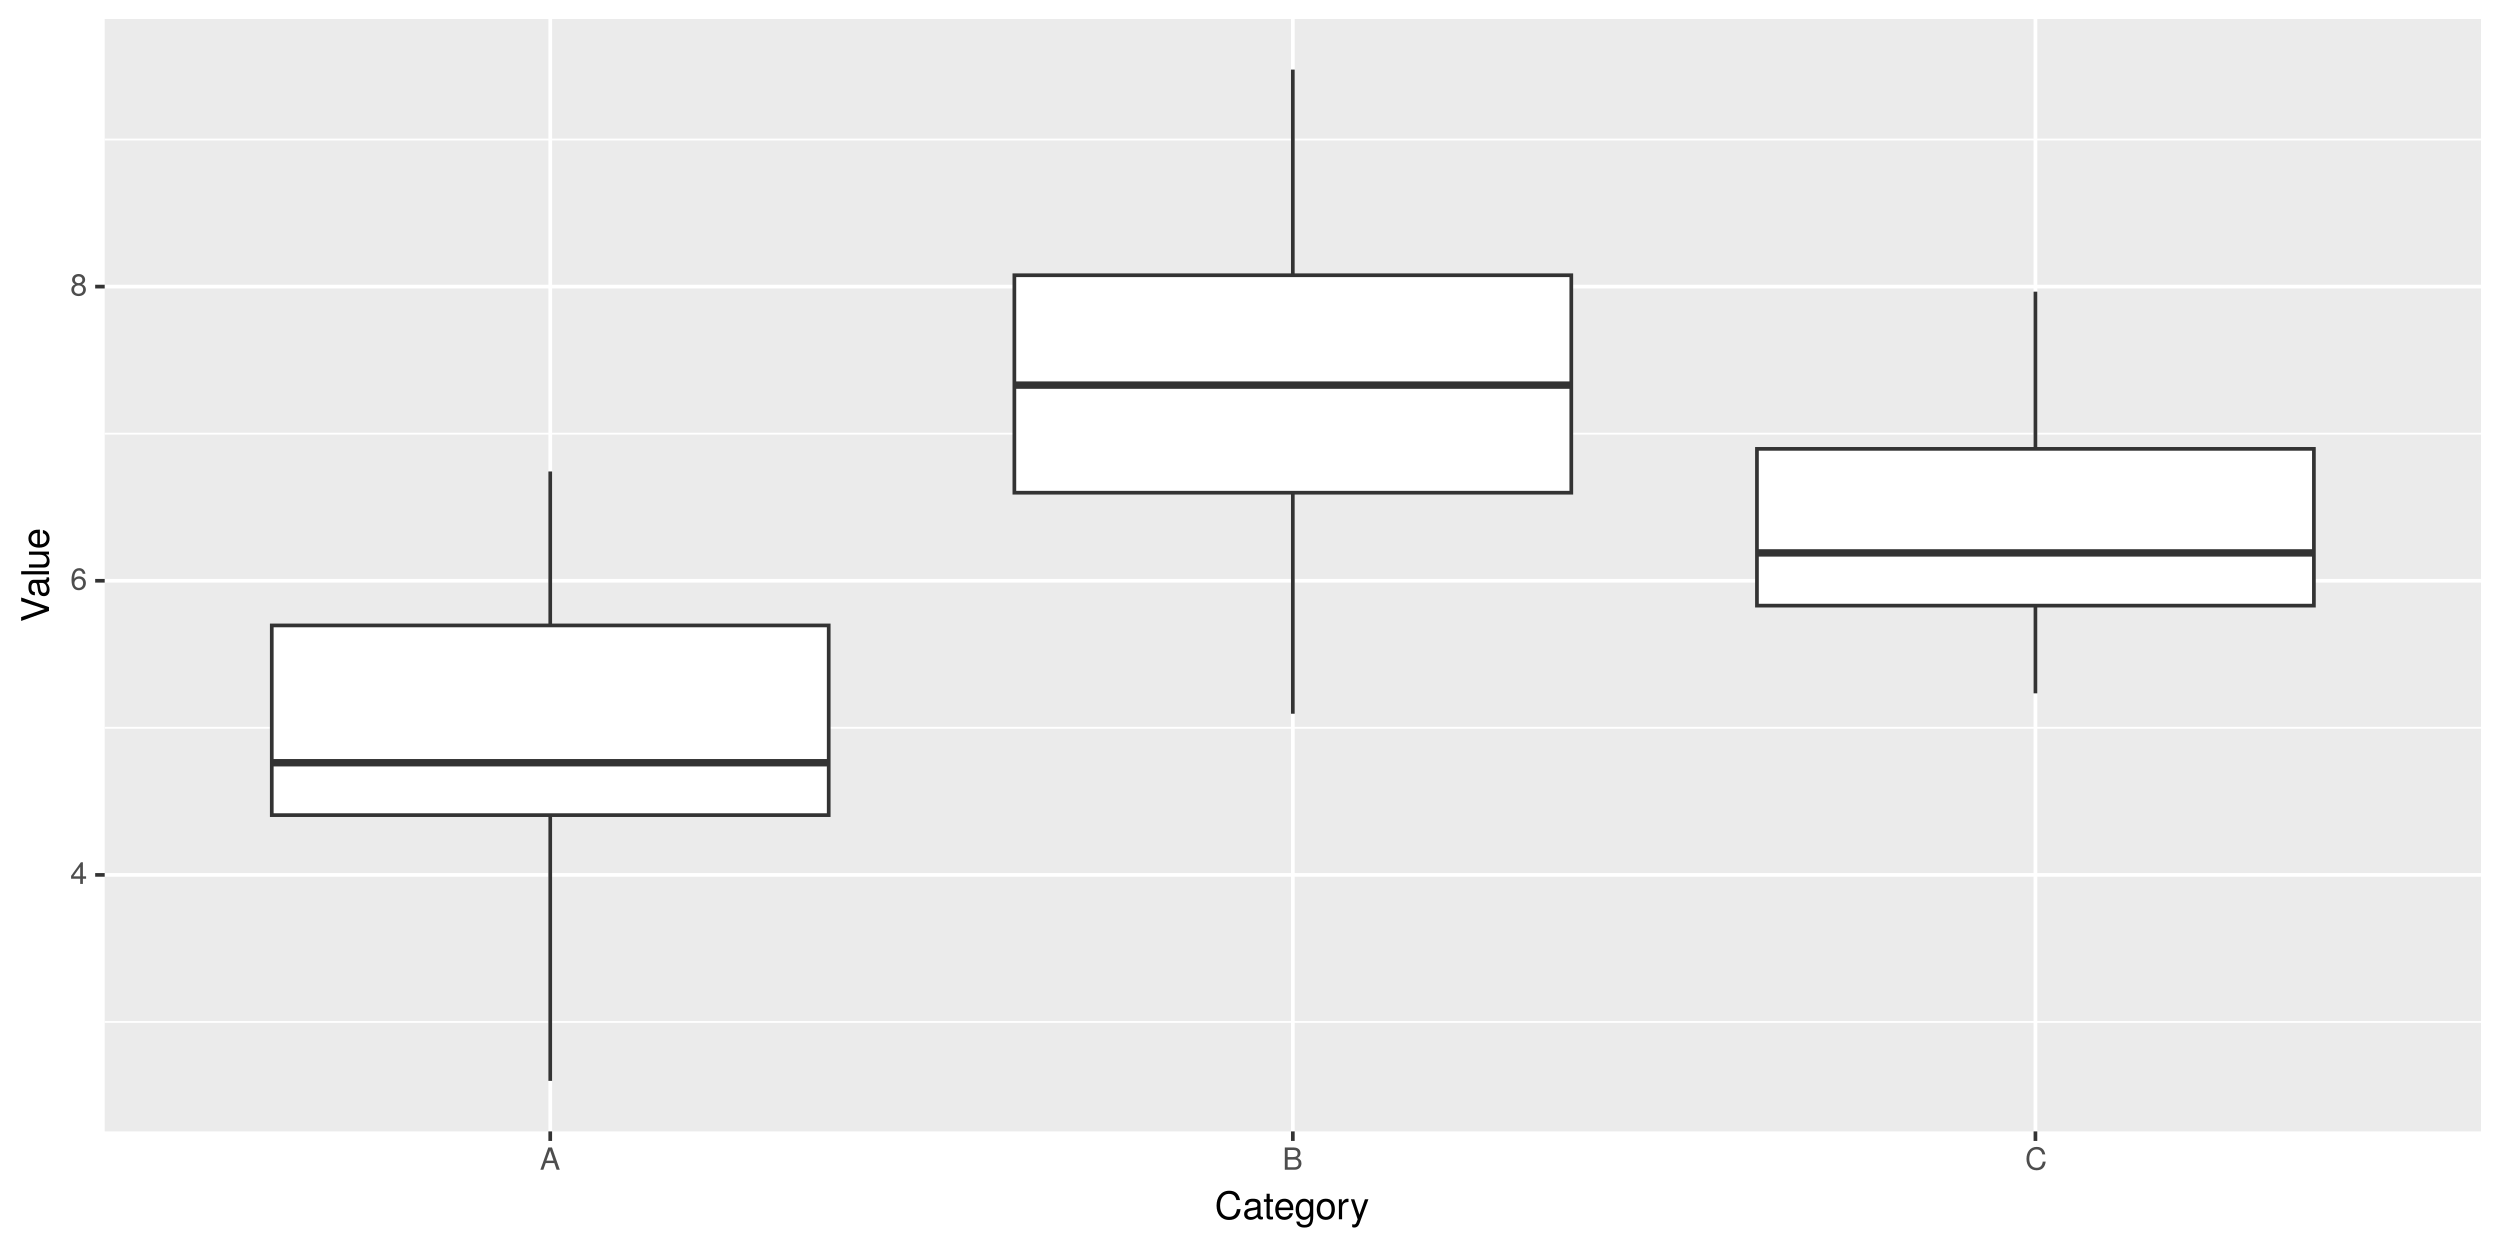
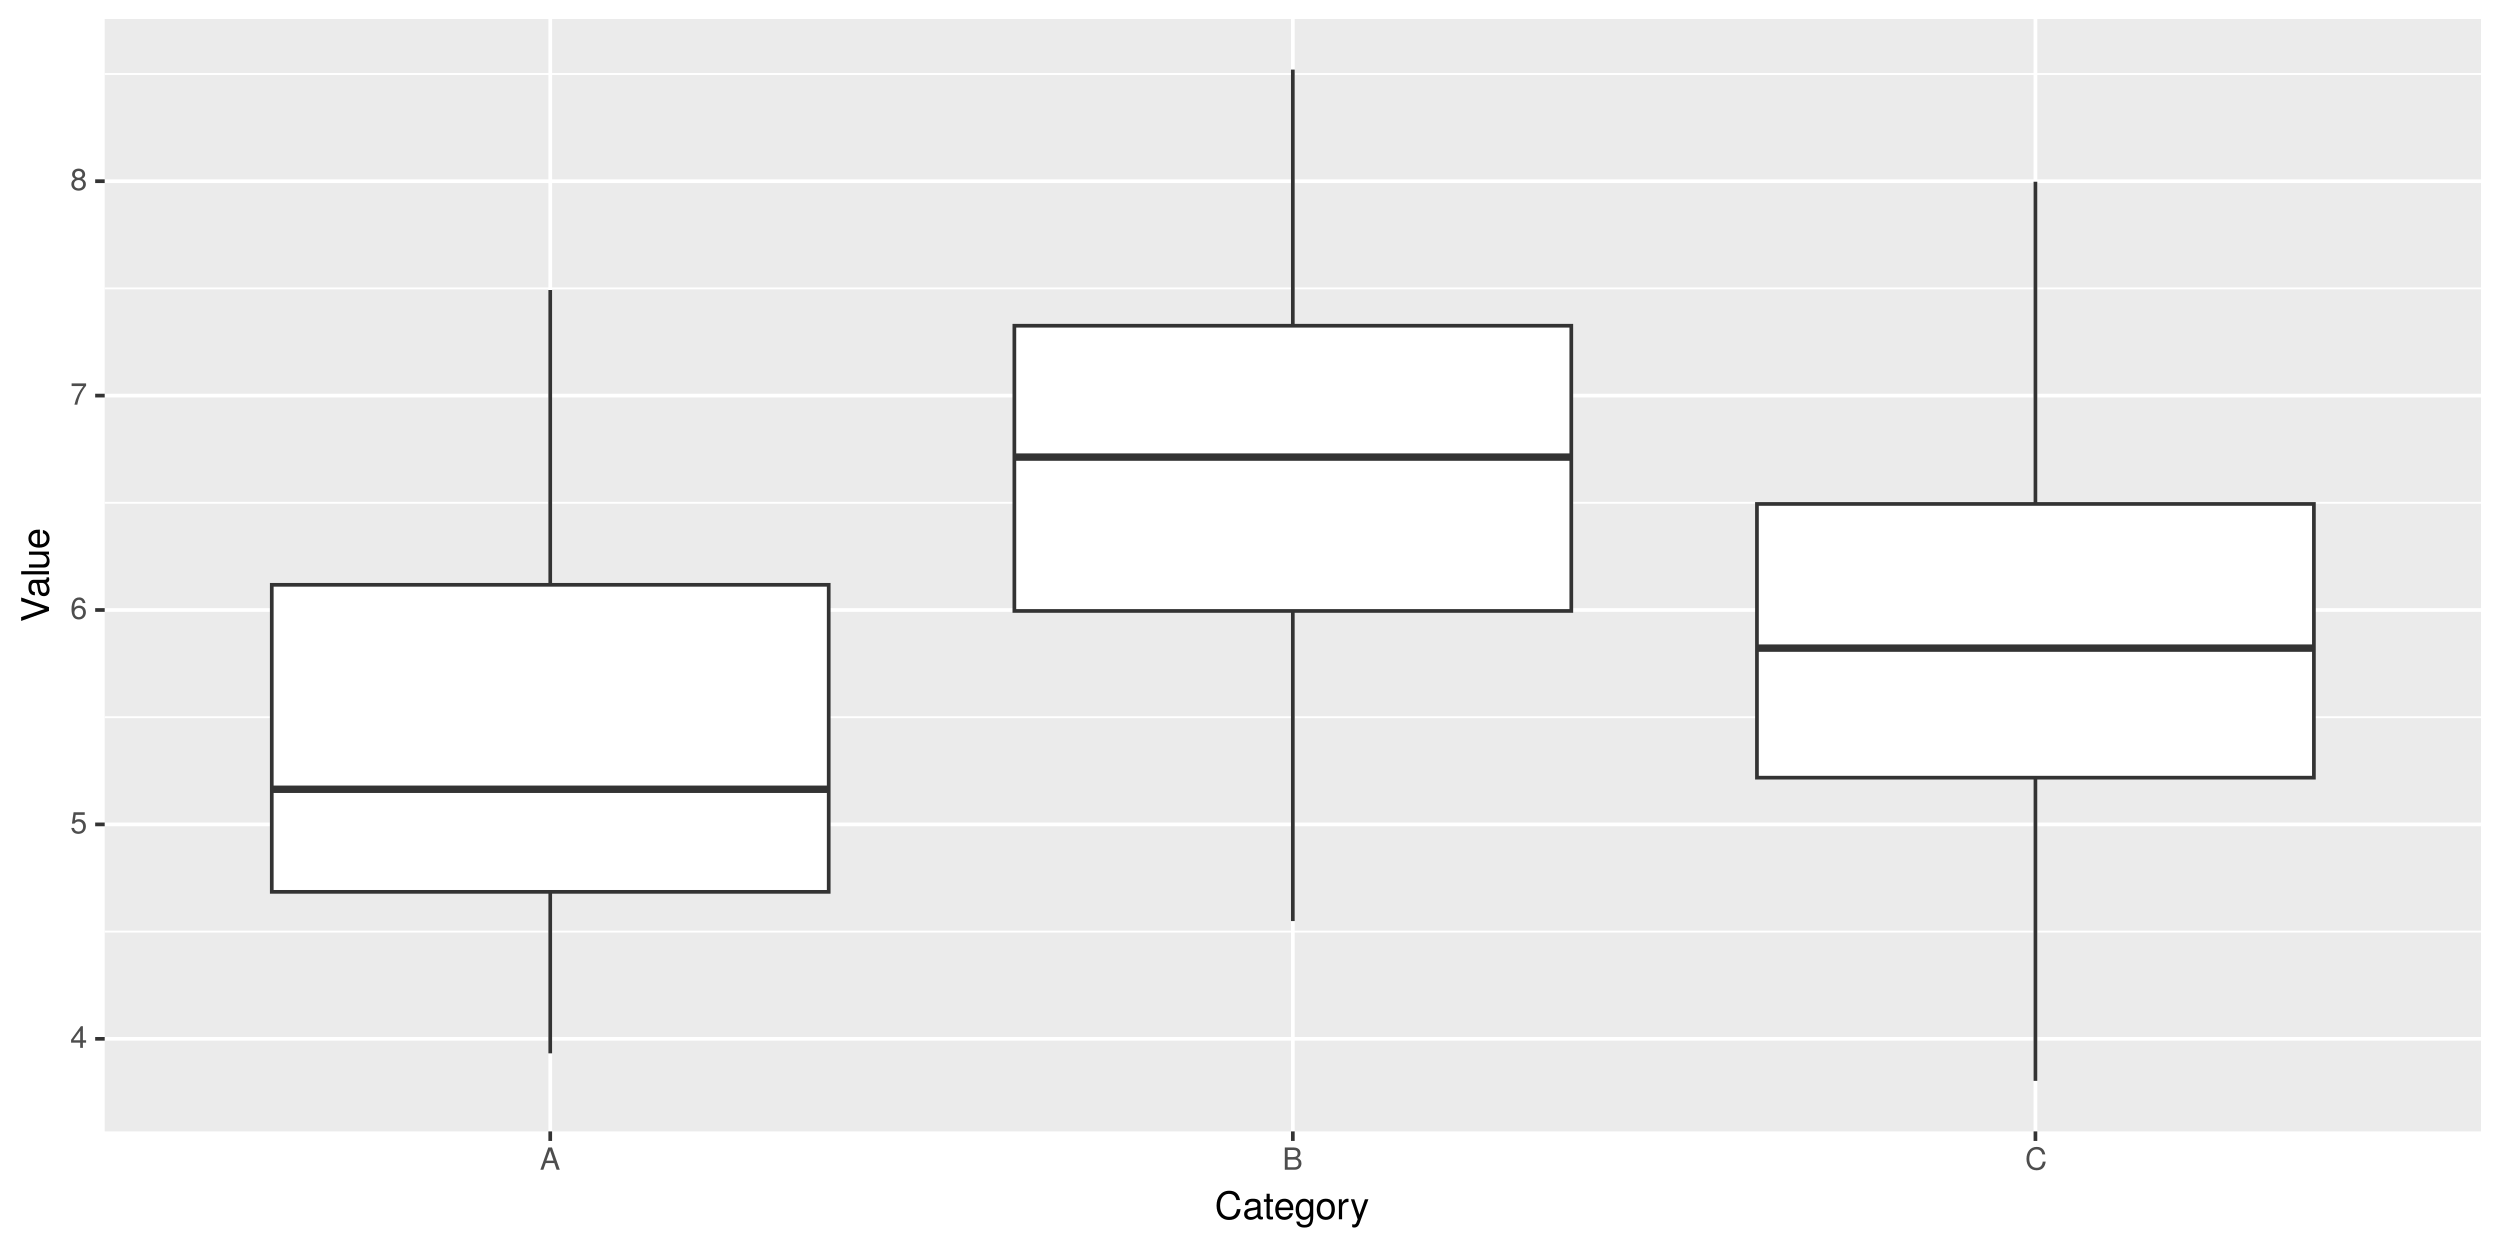
<svg xmlns="http://www.w3.org/2000/svg" xmlns:xlink="http://www.w3.org/1999/xlink" width="720" height="360" viewBox="0 0 720 360">
  <defs>
    <g>
      <g id="glyph-0-0">
        <path d="M 4.578 -1.5 L 4.578 -2.188 L 3.656 -2.188 L 3.656 -6.234 L 3.078 -6.234 L 0.25 -2.312 L 0.25 -1.5 L 2.875 -1.5 L 2.875 0 L 3.656 0 L 3.656 -1.5 Z M 2.875 -2.188 L 0.922 -2.188 L 2.875 -4.922 Z M 2.875 -2.188 " />
      </g>
      <g id="glyph-0-1">
+         <path d="M 4.516 -2.062 C 4.516 -3.297 3.688 -4.109 2.5 -4.109 C 2.062 -4.109 1.703 -4 1.344 -3.734 L 1.594 -5.344 L 4.188 -5.344 L 4.188 -6.109 L 0.969 -6.109 L 0.5 -2.844 L 1.219 -2.844 C 1.578 -3.266 1.875 -3.422 2.359 -3.422 C 3.188 -3.422 3.719 -2.891 3.719 -1.969 C 3.719 -1.062 3.203 -0.547 2.359 -0.547 C 1.688 -0.547 1.266 -0.891 1.078 -1.594 L 0.312 -1.594 C 0.562 -0.359 1.266 0.125 2.375 0.125 C 3.641 0.125 4.516 -0.75 4.516 -2.062 Z M 4.516 -2.062 " />
+       </g>
+       <g id="glyph-0-2">
        <path d="M 4.516 -1.938 C 4.516 -3.094 3.719 -3.875 2.609 -3.875 C 1.984 -3.875 1.5 -3.641 1.172 -3.188 C 1.172 -4.703 1.672 -5.547 2.562 -5.547 C 3.109 -5.547 3.484 -5.203 3.609 -4.609 L 4.375 -4.609 C 4.234 -5.625 3.562 -6.234 2.609 -6.234 C 1.156 -6.234 0.375 -5.016 0.375 -2.844 C 0.375 -0.891 1.047 0.125 2.469 0.125 C 3.656 0.125 4.516 -0.719 4.516 -1.938 Z M 3.719 -1.875 C 3.719 -1.094 3.188 -0.547 2.484 -0.547 C 1.766 -0.547 1.219 -1.125 1.219 -1.922 C 1.219 -2.688 1.734 -3.188 2.5 -3.188 C 3.25 -3.188 3.719 -2.703 3.719 -1.875 Z M 3.719 -1.875 " />
      </g>
-       <g id="glyph-0-2">
+       <g id="glyph-0-3">
+         <path d="M 4.578 -5.453 L 4.578 -6.109 L 0.406 -6.109 L 0.406 -5.344 L 3.781 -5.344 C 2.531 -3.781 1.656 -1.953 1.219 0 L 2.047 0 C 2.391 -2.016 3.266 -3.891 4.578 -5.453 Z M 4.578 -5.453 " />
+       </g>
+       <g id="glyph-0-4">
        <path d="M 4.516 -1.766 C 4.516 -2.453 4.156 -2.938 3.438 -3.281 C 4.078 -3.672 4.297 -3.984 4.297 -4.578 C 4.297 -5.547 3.531 -6.234 2.422 -6.234 C 1.312 -6.234 0.547 -5.547 0.547 -4.578 C 0.547 -4 0.75 -3.672 1.391 -3.281 C 0.672 -2.938 0.328 -2.453 0.328 -1.766 C 0.328 -0.625 1.188 0.125 2.422 0.125 C 3.656 0.125 4.516 -0.625 4.516 -1.766 Z M 3.5 -4.562 C 3.5 -3.969 3.062 -3.594 2.422 -3.594 C 1.766 -3.594 1.344 -3.969 1.344 -4.562 C 1.344 -5.156 1.766 -5.547 2.422 -5.547 C 3.078 -5.547 3.5 -5.156 3.5 -4.562 Z M 3.719 -1.75 C 3.719 -1.016 3.188 -0.547 2.406 -0.547 C 1.641 -0.547 1.125 -1.016 1.125 -1.75 C 1.125 -2.484 1.641 -2.938 2.422 -2.938 C 3.188 -2.938 3.719 -2.484 3.719 -1.75 Z M 3.719 -1.75 " />
      </g>
-       <g id="glyph-0-3">
+       <g id="glyph-0-5">
        <path d="M 5.75 0 L 3.5 -6.406 L 2.438 -6.406 L 0.156 0 L 1.016 0 L 1.703 -1.922 L 4.172 -1.922 L 4.828 0 Z M 3.938 -2.609 L 1.906 -2.609 L 2.953 -5.531 Z M 3.938 -2.609 " />
      </g>
-       <g id="glyph-0-4">
+       <g id="glyph-0-6">
        <path d="M 5.484 -1.828 C 5.484 -2.609 5.125 -3.062 4.312 -3.391 C 4.891 -3.656 5.203 -4.141 5.203 -4.781 C 5.203 -5.719 4.516 -6.406 3.297 -6.406 L 0.688 -6.406 L 0.688 0 L 3.594 0 C 4.734 0 5.484 -0.781 5.484 -1.828 Z M 4.375 -4.672 C 4.375 -4.016 4 -3.656 3.094 -3.656 L 1.516 -3.656 L 1.516 -5.688 L 3.094 -5.688 C 4 -5.688 4.375 -5.328 4.375 -4.672 Z M 4.656 -1.828 C 4.656 -1.203 4.281 -0.719 3.516 -0.719 L 1.516 -0.719 L 1.516 -2.922 L 3.516 -2.922 C 4.281 -2.922 4.656 -2.453 4.656 -1.828 Z M 4.656 -1.828 " />
      </g>
-       <g id="glyph-0-5">
+       <g id="glyph-0-7">
        <path d="M 5.953 -2.344 L 5.109 -2.344 C 4.922 -1.125 4.406 -0.562 3.328 -0.562 C 2.047 -0.562 1.234 -1.547 1.234 -3.141 C 1.234 -4.781 2.016 -5.844 3.25 -5.844 C 4.25 -5.844 4.781 -5.406 4.984 -4.422 L 5.828 -4.422 C 5.562 -5.828 4.766 -6.578 3.359 -6.578 C 1.406 -6.578 0.422 -5 0.422 -3.125 C 0.422 -1.266 1.438 0.156 3.312 0.156 C 4.875 0.156 5.766 -0.672 5.953 -2.344 Z M 5.953 -2.344 " />
      </g>
      <g id="glyph-1-0">
        <path d="M 7.453 -2.922 L 6.391 -2.922 C 6.156 -1.406 5.516 -0.703 4.156 -0.703 C 2.562 -0.703 1.547 -1.922 1.547 -3.922 C 1.547 -5.984 2.516 -7.312 4.062 -7.312 C 5.328 -7.312 5.984 -6.75 6.234 -5.531 L 7.281 -5.531 C 6.969 -7.297 5.953 -8.219 4.188 -8.219 C 1.766 -8.219 0.531 -6.266 0.531 -3.922 C 0.531 -1.578 1.797 0.203 4.141 0.203 C 6.109 0.203 7.203 -0.844 7.453 -2.922 Z M 7.453 -2.922 " />
      </g>
      <g id="glyph-1-1">
        <path d="M 5.891 -0.016 L 5.891 -0.719 C 5.781 -0.688 5.734 -0.688 5.688 -0.688 C 5.375 -0.688 5.188 -0.859 5.188 -1.141 L 5.188 -4.359 C 5.188 -5.375 4.438 -5.922 3.031 -5.922 C 1.625 -5.922 0.766 -5.391 0.719 -4.062 L 1.641 -4.062 C 1.719 -4.766 2.141 -5.078 2.984 -5.078 C 3.812 -5.078 4.281 -4.781 4.281 -4.219 L 4.281 -3.984 C 4.281 -3.594 4.047 -3.438 3.328 -3.344 C 2.031 -3.172 1.828 -3.141 1.469 -2.984 C 0.797 -2.719 0.469 -2.203 0.469 -1.5 C 0.469 -0.453 1.188 0.172 2.359 0.172 C 3.094 0.172 3.812 -0.141 4.312 -0.688 C 4.406 -0.234 4.812 0.078 5.266 0.078 C 5.438 0.078 5.594 0.062 5.891 -0.016 Z M 4.281 -1.984 C 4.281 -1.172 3.438 -0.641 2.547 -0.641 C 1.844 -0.641 1.422 -0.891 1.422 -1.516 C 1.422 -2.125 1.828 -2.391 2.812 -2.531 C 3.766 -2.656 3.969 -2.703 4.281 -2.844 Z M 4.281 -1.984 " />
      </g>
      <g id="glyph-1-2">
        <path d="M 2.797 0 L 2.797 -0.766 C 2.672 -0.734 2.531 -0.719 2.359 -0.719 C 1.953 -0.719 1.844 -0.844 1.844 -1.25 L 1.844 -5.016 L 2.797 -5.016 L 2.797 -5.766 L 1.844 -5.766 L 1.844 -7.344 L 0.938 -7.344 L 0.938 -5.766 L 0.156 -5.766 L 0.156 -5.016 L 0.938 -5.016 L 0.938 -0.844 C 0.938 -0.25 1.328 0.078 2.047 0.078 C 2.266 0.078 2.484 0.062 2.797 0 Z M 2.797 0 " />
      </g>
      <g id="glyph-1-3">
        <path d="M 5.641 -2.625 C 5.641 -3.453 5.578 -3.984 5.406 -4.406 C 5.031 -5.359 4.156 -5.922 3.078 -5.922 C 1.469 -5.922 0.438 -4.734 0.438 -2.844 C 0.438 -0.953 1.438 0.172 3.062 0.172 C 4.375 0.172 5.297 -0.578 5.516 -1.75 L 4.594 -1.75 C 4.344 -0.984 3.828 -0.688 3.094 -0.688 C 2.141 -0.688 1.422 -1.297 1.391 -2.625 Z M 4.656 -3.438 C 4.656 -3.438 4.656 -3.391 4.656 -3.359 L 1.422 -3.359 C 1.5 -4.391 2.141 -5.078 3.062 -5.078 C 3.969 -5.078 4.656 -4.328 4.656 -3.438 Z M 4.656 -3.438 " />
      </g>
      <g id="glyph-1-4">
        <path d="M 5.375 -0.953 L 5.375 -5.766 L 4.531 -5.766 L 4.531 -4.922 C 4.062 -5.609 3.516 -5.922 2.766 -5.922 C 1.312 -5.922 0.312 -4.703 0.312 -2.828 C 0.312 -1.016 1.344 0.172 2.688 0.172 C 3.422 0.172 3.922 -0.141 4.531 -0.875 L 4.531 -0.484 C 4.531 1.047 3.906 1.625 2.844 1.625 C 2.109 1.625 1.547 1.359 1.438 0.656 L 0.5 0.656 C 0.609 1.75 1.453 2.391 2.812 2.391 C 4.609 2.391 5.375 1.594 5.375 -0.953 Z M 4.438 -2.844 C 4.438 -1.469 3.844 -0.688 2.875 -0.688 C 1.875 -0.688 1.281 -1.484 1.281 -2.875 C 1.281 -4.266 1.891 -5.078 2.875 -5.078 C 3.859 -5.078 4.438 -4.25 4.438 -2.844 Z M 4.438 -2.844 " />
      </g>
      <g id="glyph-1-5">
        <path d="M 5.609 -2.844 C 5.609 -4.828 4.656 -5.922 2.984 -5.922 C 1.375 -5.922 0.391 -4.812 0.391 -2.875 C 0.391 -0.953 1.359 0.172 3 0.172 C 4.625 0.172 5.609 -0.953 5.609 -2.844 Z M 4.656 -2.844 C 4.656 -1.5 4.016 -0.688 3 -0.688 C 1.984 -0.688 1.359 -1.484 1.359 -2.875 C 1.359 -4.266 1.984 -5.078 3 -5.078 C 4.031 -5.078 4.656 -4.281 4.656 -2.844 Z M 4.656 -2.844 " />
      </g>
      <g id="glyph-1-6">
        <path d="M 3.531 -4.969 L 3.531 -5.891 C 3.375 -5.922 3.297 -5.922 3.172 -5.922 C 2.578 -5.922 2.141 -5.578 1.609 -4.719 L 1.609 -5.766 L 0.766 -5.766 L 0.766 0 L 1.688 0 L 1.688 -2.984 C 1.688 -4.297 2.109 -4.938 3.531 -4.969 Z M 3.531 -4.969 " />
      </g>
      <g id="glyph-1-7">
        <path d="M 5.266 -5.766 L 4.266 -5.766 L 2.672 -1.281 L 1.203 -5.766 L 0.219 -5.766 L 2.172 0.016 L 1.812 0.938 C 1.656 1.344 1.469 1.5 1.078 1.5 C 0.953 1.5 0.797 1.469 0.594 1.438 L 0.594 2.25 C 0.781 2.359 0.969 2.391 1.203 2.391 C 1.859 2.391 2.391 2.031 2.688 1.203 Z M 5.266 -5.766 " />
      </g>
      <g id="glyph-2-0">
        <path d="M -8.016 -7.094 L -8.016 -6 L -1.234 -3.781 L -8.016 -1.438 L -8.016 -0.328 L 0 -3.219 L 0 -4.312 Z M -8.016 -7.094 " />
      </g>
      <g id="glyph-2-1">
        <path d="M -0.016 -5.891 L -0.719 -5.891 C -0.688 -5.781 -0.688 -5.734 -0.688 -5.688 C -0.688 -5.375 -0.859 -5.188 -1.141 -5.188 L -4.359 -5.188 C -5.375 -5.188 -5.922 -4.438 -5.922 -3.031 C -5.922 -1.625 -5.391 -0.766 -4.062 -0.719 L -4.062 -1.641 C -4.766 -1.719 -5.078 -2.141 -5.078 -2.984 C -5.078 -3.812 -4.781 -4.281 -4.219 -4.281 L -3.984 -4.281 C -3.594 -4.281 -3.438 -4.047 -3.344 -3.328 C -3.172 -2.031 -3.141 -1.828 -2.984 -1.469 C -2.719 -0.797 -2.203 -0.469 -1.5 -0.469 C -0.453 -0.469 0.172 -1.188 0.172 -2.359 C 0.172 -3.094 -0.141 -3.812 -0.688 -4.312 C -0.234 -4.406 0.078 -4.812 0.078 -5.266 C 0.078 -5.438 0.062 -5.594 -0.016 -5.891 Z M -1.984 -4.281 C -1.172 -4.281 -0.641 -3.438 -0.641 -2.547 C -0.641 -1.844 -0.891 -1.422 -1.516 -1.422 C -2.125 -1.422 -2.391 -1.828 -2.531 -2.812 C -2.656 -3.766 -2.703 -3.969 -2.844 -4.281 Z M -1.984 -4.281 " />
      </g>
      <g id="glyph-2-2">
        <path d="M 0 -1.656 L -8.016 -1.656 L -8.016 -0.75 L 0 -0.75 Z M 0 -1.656 " />
      </g>
      <g id="glyph-2-3">
        <path d="M 0 -5.297 L -5.766 -5.297 L -5.766 -4.391 L -2.578 -4.391 C -1.406 -4.391 -0.641 -3.766 -0.641 -2.812 C -0.641 -2.094 -1.078 -1.625 -1.766 -1.625 L -5.766 -1.625 L -5.766 -0.719 L -1.406 -0.719 C -0.453 -0.719 0.172 -1.438 0.172 -2.547 C 0.172 -3.406 -0.125 -3.938 -0.891 -4.484 L 0 -4.484 Z M 0 -5.297 " />
      </g>
      <g id="glyph-2-4">
        <path d="M -2.625 -5.641 C -3.453 -5.641 -3.984 -5.578 -4.406 -5.406 C -5.359 -5.031 -5.922 -4.156 -5.922 -3.078 C -5.922 -1.469 -4.734 -0.438 -2.844 -0.438 C -0.953 -0.438 0.172 -1.438 0.172 -3.062 C 0.172 -4.375 -0.578 -5.297 -1.75 -5.516 L -1.75 -4.594 C -0.984 -4.344 -0.688 -3.828 -0.688 -3.094 C -0.688 -2.141 -1.297 -1.422 -2.625 -1.391 Z M -3.438 -4.656 C -3.438 -4.656 -3.391 -4.656 -3.359 -4.656 L -3.359 -1.422 C -4.391 -1.5 -5.078 -2.141 -5.078 -3.062 C -5.078 -3.969 -4.328 -4.656 -3.438 -4.656 Z M -3.438 -4.656 " />
      </g>
    </g>
    <clipPath id="clip-0">
      <path clip-rule="nonzero" d="M 30.152 5.48 L 714.523 5.48 L 714.523 325.852 L 30.152 325.852 Z M 30.152 5.48 " />
    </clipPath>
    <clipPath id="clip-1">
-       <path clip-rule="nonzero" d="M 30.152 294 L 714.523 294 L 714.523 295 L 30.152 295 Z M 30.152 294 " />
+       <path clip-rule="nonzero" d="M 30.152 268 L 714.523 268 L 714.523 269 L 30.152 269 Z M 30.152 268 " />
    </clipPath>
    <clipPath id="clip-2">
-       <path clip-rule="nonzero" d="M 30.152 209 L 714.523 209 L 714.523 210 L 30.152 210 Z M 30.152 209 " />
+       <path clip-rule="nonzero" d="M 30.152 206 L 714.523 206 L 714.523 207 L 30.152 207 Z M 30.152 206 " />
    </clipPath>
    <clipPath id="clip-3">
-       <path clip-rule="nonzero" d="M 30.152 124 L 714.523 124 L 714.523 126 L 30.152 126 Z M 30.152 124 " />
+       <path clip-rule="nonzero" d="M 30.152 144 L 714.523 144 L 714.523 146 L 30.152 146 Z M 30.152 144 " />
    </clipPath>
    <clipPath id="clip-4">
-       <path clip-rule="nonzero" d="M 30.152 39 L 714.523 39 L 714.523 41 L 30.152 41 Z M 30.152 39 " />
+       <path clip-rule="nonzero" d="M 30.152 82 L 714.523 82 L 714.523 84 L 30.152 84 Z M 30.152 82 " />
    </clipPath>
    <clipPath id="clip-5">
-       <path clip-rule="nonzero" d="M 30.152 251 L 714.523 251 L 714.523 253 L 30.152 253 Z M 30.152 251 " />
+       <path clip-rule="nonzero" d="M 30.152 21 L 714.523 21 L 714.523 22 L 30.152 22 Z M 30.152 21 " />
    </clipPath>
    <clipPath id="clip-6">
-       <path clip-rule="nonzero" d="M 30.152 166 L 714.523 166 L 714.523 168 L 30.152 168 Z M 30.152 166 " />
+       <path clip-rule="nonzero" d="M 30.152 298 L 714.523 298 L 714.523 300 L 30.152 300 Z M 30.152 298 " />
    </clipPath>
    <clipPath id="clip-7">
-       <path clip-rule="nonzero" d="M 30.152 82 L 714.523 82 L 714.523 84 L 30.152 84 Z M 30.152 82 " />
+       <path clip-rule="nonzero" d="M 30.152 236 L 714.523 236 L 714.523 238 L 30.152 238 Z M 30.152 236 " />
    </clipPath>
    <clipPath id="clip-8">
+       <path clip-rule="nonzero" d="M 30.152 175 L 714.523 175 L 714.523 177 L 30.152 177 Z M 30.152 175 " />
+     </clipPath>
+     <clipPath id="clip-9">
+       <path clip-rule="nonzero" d="M 30.152 113 L 714.523 113 L 714.523 115 L 30.152 115 Z M 30.152 113 " />
+     </clipPath>
+     <clipPath id="clip-10">
+       <path clip-rule="nonzero" d="M 30.152 51 L 714.523 51 L 714.523 53 L 30.152 53 Z M 30.152 51 " />
+     </clipPath>
+     <clipPath id="clip-11">
      <path clip-rule="nonzero" d="M 157 5.48 L 160 5.48 L 160 325.852 L 157 325.852 Z M 157 5.48 " />
    </clipPath>
-     <clipPath id="clip-9">
+     <clipPath id="clip-12">
      <path clip-rule="nonzero" d="M 371 5.48 L 373 5.48 L 373 325.852 L 371 325.852 Z M 371 5.48 " />
    </clipPath>
-     <clipPath id="clip-10">
+     <clipPath id="clip-13">
      <path clip-rule="nonzero" d="M 585 5.48 L 587 5.48 L 587 325.852 L 585 325.852 Z M 585 5.48 " />
    </clipPath>
  </defs>
  <rect x="-72" y="-36" width="864" height="432" fill="rgb(100%, 100%, 100%)" fill-opacity="1" />
  <rect x="-72" y="-36" width="864" height="432" fill="rgb(100%, 100%, 100%)" fill-opacity="1" />
  <path fill="none" stroke-width="1.067" stroke-linecap="round" stroke-linejoin="round" stroke="rgb(100%, 100%, 100%)" stroke-opacity="1" stroke-miterlimit="10" d="M 0 360 L 720 360 L 720 0 L 0 0 Z M 0 360 " />
  <g clip-path="url(#clip-0)">
    <path fill-rule="nonzero" fill="rgb(92.157%, 92.157%, 92.157%)" fill-opacity="1" d="M 30.152 325.848 L 714.523 325.848 L 714.523 5.477 L 30.152 5.477 Z M 30.152 325.848 " />
  </g>
  <g clip-path="url(#clip-1)">
-     <path fill="none" stroke-width="0.533" stroke-linecap="butt" stroke-linejoin="round" stroke="rgb(100%, 100%, 100%)" stroke-opacity="1" stroke-miterlimit="10" d="M 30.152 294.328 L 714.52 294.328 " />
+     <path fill="none" stroke-width="0.533" stroke-linecap="butt" stroke-linejoin="round" stroke="rgb(100%, 100%, 100%)" stroke-opacity="1" stroke-miterlimit="10" d="M 30.152 268.305 L 714.52 268.305 " />
  </g>
  <g clip-path="url(#clip-2)">
-     <path fill="none" stroke-width="0.533" stroke-linecap="butt" stroke-linejoin="round" stroke="rgb(100%, 100%, 100%)" stroke-opacity="1" stroke-miterlimit="10" d="M 30.152 209.613 L 714.52 209.613 " />
+     <path fill="none" stroke-width="0.533" stroke-linecap="butt" stroke-linejoin="round" stroke="rgb(100%, 100%, 100%)" stroke-opacity="1" stroke-miterlimit="10" d="M 30.152 206.559 L 714.52 206.559 " />
  </g>
  <g clip-path="url(#clip-3)">
-     <path fill="none" stroke-width="0.533" stroke-linecap="butt" stroke-linejoin="round" stroke="rgb(100%, 100%, 100%)" stroke-opacity="1" stroke-miterlimit="10" d="M 30.152 124.902 L 714.52 124.902 " />
+     <path fill="none" stroke-width="0.533" stroke-linecap="butt" stroke-linejoin="round" stroke="rgb(100%, 100%, 100%)" stroke-opacity="1" stroke-miterlimit="10" d="M 30.152 144.809 L 714.52 144.809 " />
  </g>
  <g clip-path="url(#clip-4)">
-     <path fill="none" stroke-width="0.533" stroke-linecap="butt" stroke-linejoin="round" stroke="rgb(100%, 100%, 100%)" stroke-opacity="1" stroke-miterlimit="10" d="M 30.152 40.188 L 714.52 40.188 " />
+     <path fill="none" stroke-width="0.533" stroke-linecap="butt" stroke-linejoin="round" stroke="rgb(100%, 100%, 100%)" stroke-opacity="1" stroke-miterlimit="10" d="M 30.152 83.059 L 714.52 83.059 " />
  </g>
  <g clip-path="url(#clip-5)">
-     <path fill="none" stroke-width="1.067" stroke-linecap="butt" stroke-linejoin="round" stroke="rgb(100%, 100%, 100%)" stroke-opacity="1" stroke-miterlimit="10" d="M 30.152 251.969 L 714.52 251.969 " />
+     <path fill="none" stroke-width="0.533" stroke-linecap="butt" stroke-linejoin="round" stroke="rgb(100%, 100%, 100%)" stroke-opacity="1" stroke-miterlimit="10" d="M 30.152 21.312 L 714.52 21.312 " />
  </g>
  <g clip-path="url(#clip-6)">
-     <path fill="none" stroke-width="1.067" stroke-linecap="butt" stroke-linejoin="round" stroke="rgb(100%, 100%, 100%)" stroke-opacity="1" stroke-miterlimit="10" d="M 30.152 167.258 L 714.52 167.258 " />
+     <path fill="none" stroke-width="1.067" stroke-linecap="butt" stroke-linejoin="round" stroke="rgb(100%, 100%, 100%)" stroke-opacity="1" stroke-miterlimit="10" d="M 30.152 299.18 L 714.52 299.18 " />
  </g>
  <g clip-path="url(#clip-7)">
-     <path fill="none" stroke-width="1.067" stroke-linecap="butt" stroke-linejoin="round" stroke="rgb(100%, 100%, 100%)" stroke-opacity="1" stroke-miterlimit="10" d="M 30.152 82.543 L 714.52 82.543 " />
+     <path fill="none" stroke-width="1.067" stroke-linecap="butt" stroke-linejoin="round" stroke="rgb(100%, 100%, 100%)" stroke-opacity="1" stroke-miterlimit="10" d="M 30.152 237.43 L 714.52 237.43 " />
  </g>
  <g clip-path="url(#clip-8)">
+     <path fill="none" stroke-width="1.067" stroke-linecap="butt" stroke-linejoin="round" stroke="rgb(100%, 100%, 100%)" stroke-opacity="1" stroke-miterlimit="10" d="M 30.152 175.684 L 714.52 175.684 " />
+   </g>
+   <g clip-path="url(#clip-9)">
+     <path fill="none" stroke-width="1.067" stroke-linecap="butt" stroke-linejoin="round" stroke="rgb(100%, 100%, 100%)" stroke-opacity="1" stroke-miterlimit="10" d="M 30.152 113.934 L 714.52 113.934 " />
+   </g>
+   <g clip-path="url(#clip-10)">
+     <path fill="none" stroke-width="1.067" stroke-linecap="butt" stroke-linejoin="round" stroke="rgb(100%, 100%, 100%)" stroke-opacity="1" stroke-miterlimit="10" d="M 30.152 52.188 L 714.52 52.188 " />
+   </g>
+   <g clip-path="url(#clip-11)">
    <path fill="none" stroke-width="1.067" stroke-linecap="butt" stroke-linejoin="round" stroke="rgb(100%, 100%, 100%)" stroke-opacity="1" stroke-miterlimit="10" d="M 158.469 325.848 L 158.469 5.48 " />
  </g>
-   <g clip-path="url(#clip-9)">
+   <g clip-path="url(#clip-12)">
    <path fill="none" stroke-width="1.067" stroke-linecap="butt" stroke-linejoin="round" stroke="rgb(100%, 100%, 100%)" stroke-opacity="1" stroke-miterlimit="10" d="M 372.336 325.848 L 372.336 5.48 " />
  </g>
-   <g clip-path="url(#clip-10)">
+   <g clip-path="url(#clip-13)">
    <path fill="none" stroke-width="1.067" stroke-linecap="butt" stroke-linejoin="round" stroke="rgb(100%, 100%, 100%)" stroke-opacity="1" stroke-miterlimit="10" d="M 586.203 325.848 L 586.203 5.48 " />
  </g>
-   <path fill="none" stroke-width="1.067" stroke-linecap="butt" stroke-linejoin="round" stroke="rgb(20%, 20%, 20%)" stroke-opacity="1" stroke-miterlimit="10" d="M 158.469 180.125 L 158.469 135.781 " />
-   <path fill="none" stroke-width="1.067" stroke-linecap="butt" stroke-linejoin="round" stroke="rgb(20%, 20%, 20%)" stroke-opacity="1" stroke-miterlimit="10" d="M 158.469 234.754 L 158.469 311.285 " />
-   <path fill-rule="nonzero" fill="rgb(100%, 100%, 100%)" fill-opacity="1" stroke-width="1.067" stroke-linecap="butt" stroke-linejoin="miter" stroke="rgb(20%, 20%, 20%)" stroke-opacity="1" stroke-miterlimit="10" d="M 78.27 180.125 L 78.27 234.754 L 238.668 234.754 L 238.668 180.125 Z M 78.27 180.125 " />
-   <path fill="none" stroke-width="2.134" stroke-linecap="butt" stroke-linejoin="miter" stroke="rgb(20%, 20%, 20%)" stroke-opacity="1" stroke-miterlimit="10" d="M 78.27 219.668 L 238.668 219.668 " />
-   <path fill="none" stroke-width="1.067" stroke-linecap="butt" stroke-linejoin="round" stroke="rgb(20%, 20%, 20%)" stroke-opacity="1" stroke-miterlimit="10" d="M 372.336 79.27 L 372.336 20.043 " />
-   <path fill="none" stroke-width="1.067" stroke-linecap="butt" stroke-linejoin="round" stroke="rgb(20%, 20%, 20%)" stroke-opacity="1" stroke-miterlimit="10" d="M 372.336 141.898 L 372.336 205.551 " />
-   <path fill-rule="nonzero" fill="rgb(100%, 100%, 100%)" fill-opacity="1" stroke-width="1.067" stroke-linecap="butt" stroke-linejoin="miter" stroke="rgb(20%, 20%, 20%)" stroke-opacity="1" stroke-miterlimit="10" d="M 292.137 79.27 L 292.137 141.898 L 452.535 141.898 L 452.535 79.27 Z M 292.137 79.27 " />
-   <path fill="none" stroke-width="2.134" stroke-linecap="butt" stroke-linejoin="miter" stroke="rgb(20%, 20%, 20%)" stroke-opacity="1" stroke-miterlimit="10" d="M 292.137 110.914 L 452.535 110.914 " />
-   <path fill="none" stroke-width="1.067" stroke-linecap="butt" stroke-linejoin="round" stroke="rgb(20%, 20%, 20%)" stroke-opacity="1" stroke-miterlimit="10" d="M 586.203 129.273 L 586.203 83.992 " />
-   <path fill="none" stroke-width="1.067" stroke-linecap="butt" stroke-linejoin="round" stroke="rgb(20%, 20%, 20%)" stroke-opacity="1" stroke-miterlimit="10" d="M 586.203 174.422 L 586.203 199.684 " />
-   <path fill-rule="nonzero" fill="rgb(100%, 100%, 100%)" fill-opacity="1" stroke-width="1.067" stroke-linecap="butt" stroke-linejoin="miter" stroke="rgb(20%, 20%, 20%)" stroke-opacity="1" stroke-miterlimit="10" d="M 506 129.273 L 506 174.422 L 666.402 174.422 L 666.402 129.273 Z M 506 129.273 " />
-   <path fill="none" stroke-width="2.134" stroke-linecap="butt" stroke-linejoin="miter" stroke="rgb(20%, 20%, 20%)" stroke-opacity="1" stroke-miterlimit="10" d="M 506 159.238 L 666.402 159.238 " />
-   <g fill="rgb(30.196%, 30.196%, 30.196%)" fill-opacity="1">
-     <use xlink:href="#glyph-0-0" x="20.219" y="254.571" />
-   </g>
-   <g fill="rgb(30.196%, 30.196%, 30.196%)" fill-opacity="1">
-     <use xlink:href="#glyph-0-1" x="20.219" y="169.86" />
-   </g>
-   <g fill="rgb(30.196%, 30.196%, 30.196%)" fill-opacity="1">
-     <use xlink:href="#glyph-0-2" x="20.219" y="85.146" />
-   </g>
-   <path fill="none" stroke-width="1.067" stroke-linecap="butt" stroke-linejoin="round" stroke="rgb(20%, 20%, 20%)" stroke-opacity="1" stroke-miterlimit="10" d="M 27.41 251.969 L 30.152 251.969 " />
-   <path fill="none" stroke-width="1.067" stroke-linecap="butt" stroke-linejoin="round" stroke="rgb(20%, 20%, 20%)" stroke-opacity="1" stroke-miterlimit="10" d="M 27.41 167.258 L 30.152 167.258 " />
-   <path fill="none" stroke-width="1.067" stroke-linecap="butt" stroke-linejoin="round" stroke="rgb(20%, 20%, 20%)" stroke-opacity="1" stroke-miterlimit="10" d="M 27.41 82.543 L 30.152 82.543 " />
+   <path fill="none" stroke-width="1.067" stroke-linecap="butt" stroke-linejoin="round" stroke="rgb(20%, 20%, 20%)" stroke-opacity="1" stroke-miterlimit="10" d="M 158.469 168.426 L 158.469 83.512 " />
+   <path fill="none" stroke-width="1.067" stroke-linecap="butt" stroke-linejoin="round" stroke="rgb(20%, 20%, 20%)" stroke-opacity="1" stroke-miterlimit="10" d="M 158.469 256.852 L 158.469 303.352 " />
+   <path fill-rule="nonzero" fill="rgb(100%, 100%, 100%)" fill-opacity="1" stroke-width="1.067" stroke-linecap="butt" stroke-linejoin="miter" stroke="rgb(20%, 20%, 20%)" stroke-opacity="1" stroke-miterlimit="10" d="M 78.27 168.426 L 78.27 256.852 L 238.668 256.852 L 238.668 168.426 Z M 78.27 168.426 " />
+   <path fill="none" stroke-width="2.134" stroke-linecap="butt" stroke-linejoin="miter" stroke="rgb(20%, 20%, 20%)" stroke-opacity="1" stroke-miterlimit="10" d="M 78.27 227.309 L 238.668 227.309 " />
+   <path fill="none" stroke-width="1.067" stroke-linecap="butt" stroke-linejoin="round" stroke="rgb(20%, 20%, 20%)" stroke-opacity="1" stroke-miterlimit="10" d="M 372.336 93.812 L 372.336 20.043 " />
+   <path fill="none" stroke-width="1.067" stroke-linecap="butt" stroke-linejoin="round" stroke="rgb(20%, 20%, 20%)" stroke-opacity="1" stroke-miterlimit="10" d="M 372.336 175.953 L 372.336 265.273 " />
+   <path fill-rule="nonzero" fill="rgb(100%, 100%, 100%)" fill-opacity="1" stroke-width="1.067" stroke-linecap="butt" stroke-linejoin="miter" stroke="rgb(20%, 20%, 20%)" stroke-opacity="1" stroke-miterlimit="10" d="M 292.137 93.812 L 292.137 175.953 L 452.535 175.953 L 452.535 93.812 Z M 292.137 93.812 " />
+   <path fill="none" stroke-width="2.134" stroke-linecap="butt" stroke-linejoin="miter" stroke="rgb(20%, 20%, 20%)" stroke-opacity="1" stroke-miterlimit="10" d="M 292.137 131.645 L 452.535 131.645 " />
+   <path fill="none" stroke-width="1.067" stroke-linecap="butt" stroke-linejoin="round" stroke="rgb(20%, 20%, 20%)" stroke-opacity="1" stroke-miterlimit="10" d="M 586.203 145.137 L 586.203 52.348 " />
+   <path fill="none" stroke-width="1.067" stroke-linecap="butt" stroke-linejoin="round" stroke="rgb(20%, 20%, 20%)" stroke-opacity="1" stroke-miterlimit="10" d="M 586.203 223.969 L 586.203 311.285 " />
+   <path fill-rule="nonzero" fill="rgb(100%, 100%, 100%)" fill-opacity="1" stroke-width="1.067" stroke-linecap="butt" stroke-linejoin="miter" stroke="rgb(20%, 20%, 20%)" stroke-opacity="1" stroke-miterlimit="10" d="M 506 145.137 L 506 223.969 L 666.402 223.969 L 666.402 145.137 Z M 506 145.137 " />
+   <path fill="none" stroke-width="2.134" stroke-linecap="butt" stroke-linejoin="miter" stroke="rgb(20%, 20%, 20%)" stroke-opacity="1" stroke-miterlimit="10" d="M 506 186.66 L 666.402 186.66 " />
+   <g fill="rgb(30.196%, 30.196%, 30.196%)" fill-opacity="1">
+     <use xlink:href="#glyph-0-0" x="20.219" y="301.782" />
+   </g>
+   <g fill="rgb(30.196%, 30.196%, 30.196%)" fill-opacity="1">
+     <use xlink:href="#glyph-0-1" x="20.219" y="240.032" />
+   </g>
+   <g fill="rgb(30.196%, 30.196%, 30.196%)" fill-opacity="1">
+     <use xlink:href="#glyph-0-2" x="20.219" y="178.286" />
+   </g>
+   <g fill="rgb(30.196%, 30.196%, 30.196%)" fill-opacity="1">
+     <use xlink:href="#glyph-0-3" x="20.219" y="116.536" />
+   </g>
+   <g fill="rgb(30.196%, 30.196%, 30.196%)" fill-opacity="1">
+     <use xlink:href="#glyph-0-4" x="20.219" y="54.79" />
+   </g>
+   <path fill="none" stroke-width="1.067" stroke-linecap="butt" stroke-linejoin="round" stroke="rgb(20%, 20%, 20%)" stroke-opacity="1" stroke-miterlimit="10" d="M 27.41 299.18 L 30.152 299.18 " />
+   <path fill="none" stroke-width="1.067" stroke-linecap="butt" stroke-linejoin="round" stroke="rgb(20%, 20%, 20%)" stroke-opacity="1" stroke-miterlimit="10" d="M 27.41 237.43 L 30.152 237.43 " />
+   <path fill="none" stroke-width="1.067" stroke-linecap="butt" stroke-linejoin="round" stroke="rgb(20%, 20%, 20%)" stroke-opacity="1" stroke-miterlimit="10" d="M 27.41 175.684 L 30.152 175.684 " />
+   <path fill="none" stroke-width="1.067" stroke-linecap="butt" stroke-linejoin="round" stroke="rgb(20%, 20%, 20%)" stroke-opacity="1" stroke-miterlimit="10" d="M 27.41 113.934 L 30.152 113.934 " />
+   <path fill="none" stroke-width="1.067" stroke-linecap="butt" stroke-linejoin="round" stroke="rgb(20%, 20%, 20%)" stroke-opacity="1" stroke-miterlimit="10" d="M 27.41 52.188 L 30.152 52.188 " />
  <path fill="none" stroke-width="1.067" stroke-linecap="butt" stroke-linejoin="round" stroke="rgb(20%, 20%, 20%)" stroke-opacity="1" stroke-miterlimit="10" d="M 158.469 328.59 L 158.469 325.848 " />
  <path fill="none" stroke-width="1.067" stroke-linecap="butt" stroke-linejoin="round" stroke="rgb(20%, 20%, 20%)" stroke-opacity="1" stroke-miterlimit="10" d="M 372.336 328.59 L 372.336 325.848 " />
  <path fill="none" stroke-width="1.067" stroke-linecap="butt" stroke-linejoin="round" stroke="rgb(20%, 20%, 20%)" stroke-opacity="1" stroke-miterlimit="10" d="M 586.203 328.59 L 586.203 325.848 " />
  <g fill="rgb(30.196%, 30.196%, 30.196%)" fill-opacity="1">
-     <use xlink:href="#glyph-0-3" x="155.469" y="336.884" />
-   </g>
-   <g fill="rgb(30.196%, 30.196%, 30.196%)" fill-opacity="1">
-     <use xlink:href="#glyph-0-4" x="369.336" y="336.884" />
-   </g>
-   <g fill="rgb(30.196%, 30.196%, 30.196%)" fill-opacity="1">
-     <use xlink:href="#glyph-0-5" x="583.203" y="336.884" />
+     <use xlink:href="#glyph-0-5" x="155.469" y="336.884" />
+   </g>
+   <g fill="rgb(30.196%, 30.196%, 30.196%)" fill-opacity="1">
+     <use xlink:href="#glyph-0-6" x="369.336" y="336.884" />
+   </g>
+   <g fill="rgb(30.196%, 30.196%, 30.196%)" fill-opacity="1">
+     <use xlink:href="#glyph-0-7" x="583.203" y="336.884" />
  </g>
  <g fill="rgb(0%, 0%, 0%)" fill-opacity="1">
    <use xlink:href="#glyph-1-0" x="349.836" y="351.147" />
    <use xlink:href="#glyph-1-1" x="357.836" y="351.147" />
    <use xlink:href="#glyph-1-2" x="363.836" y="351.147" />
    <use xlink:href="#glyph-1-3" x="366.836" y="351.147" />
    <use xlink:href="#glyph-1-4" x="372.836" y="351.147" />
    <use xlink:href="#glyph-1-5" x="378.836" y="351.147" />
    <use xlink:href="#glyph-1-6" x="384.836" y="351.147" />
    <use xlink:href="#glyph-1-7" x="388.836" y="351.147" />
  </g>
  <g fill="rgb(0%, 0%, 0%)" fill-opacity="1">
    <use xlink:href="#glyph-2-0" x="14.108" y="179.164" />
    <use xlink:href="#glyph-2-1" x="14.108" y="172.164" />
    <use xlink:href="#glyph-2-2" x="14.108" y="166.164" />
    <use xlink:href="#glyph-2-3" x="14.108" y="164.164" />
    <use xlink:href="#glyph-2-4" x="14.108" y="158.164" />
  </g>
</svg>
